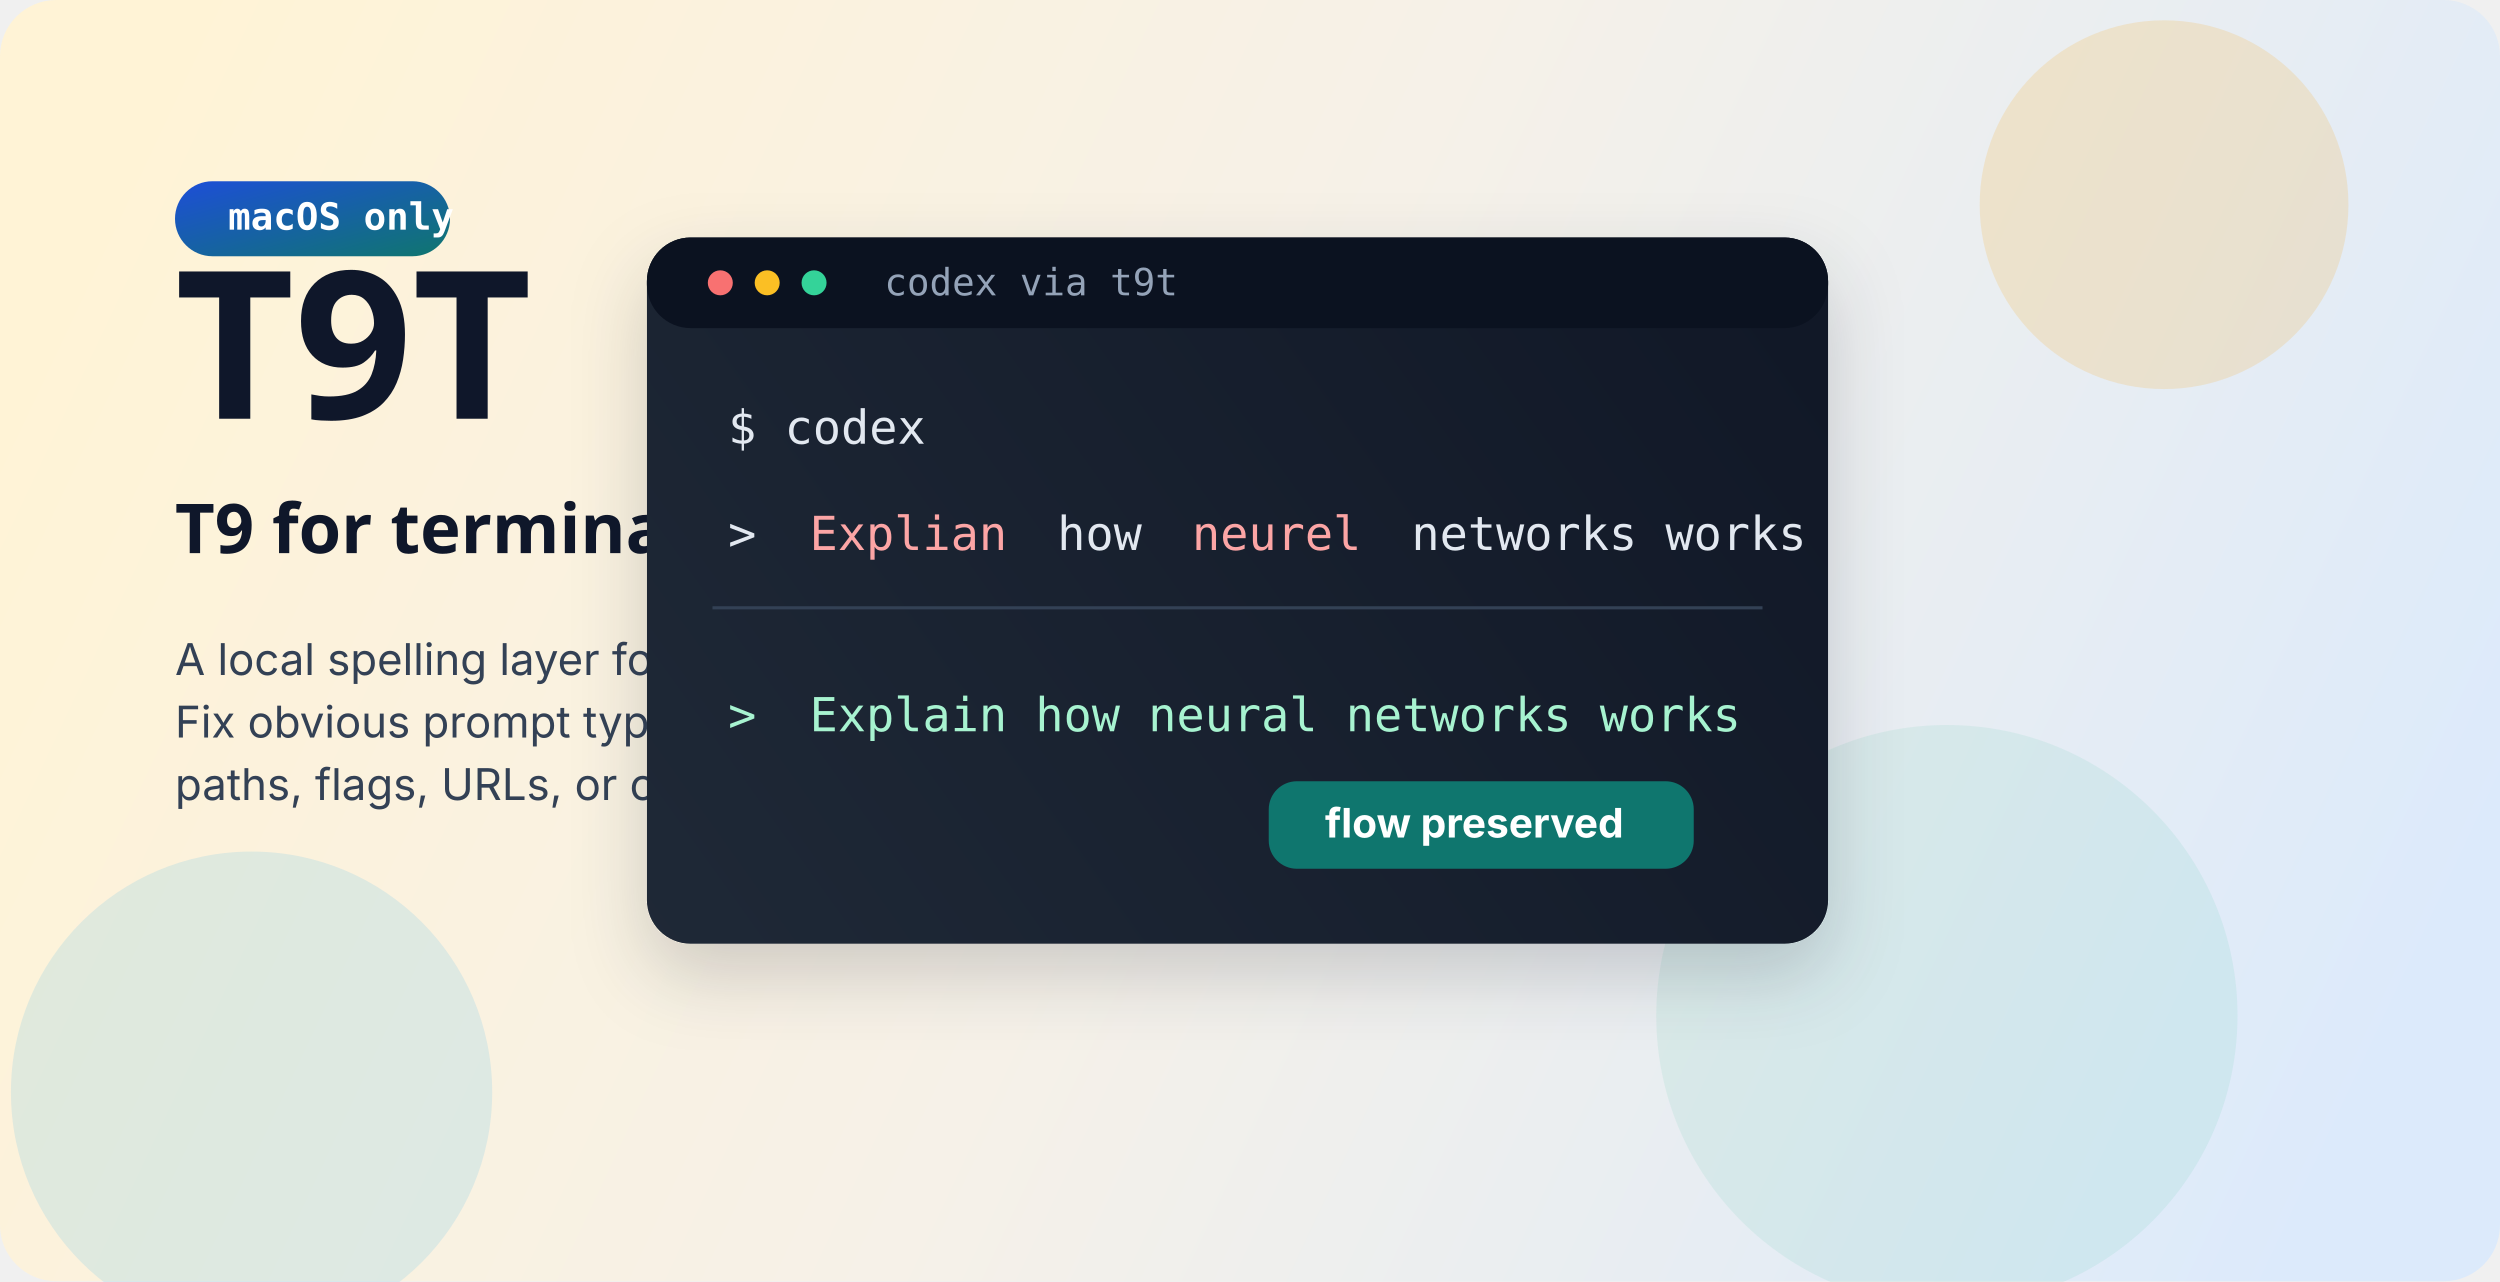
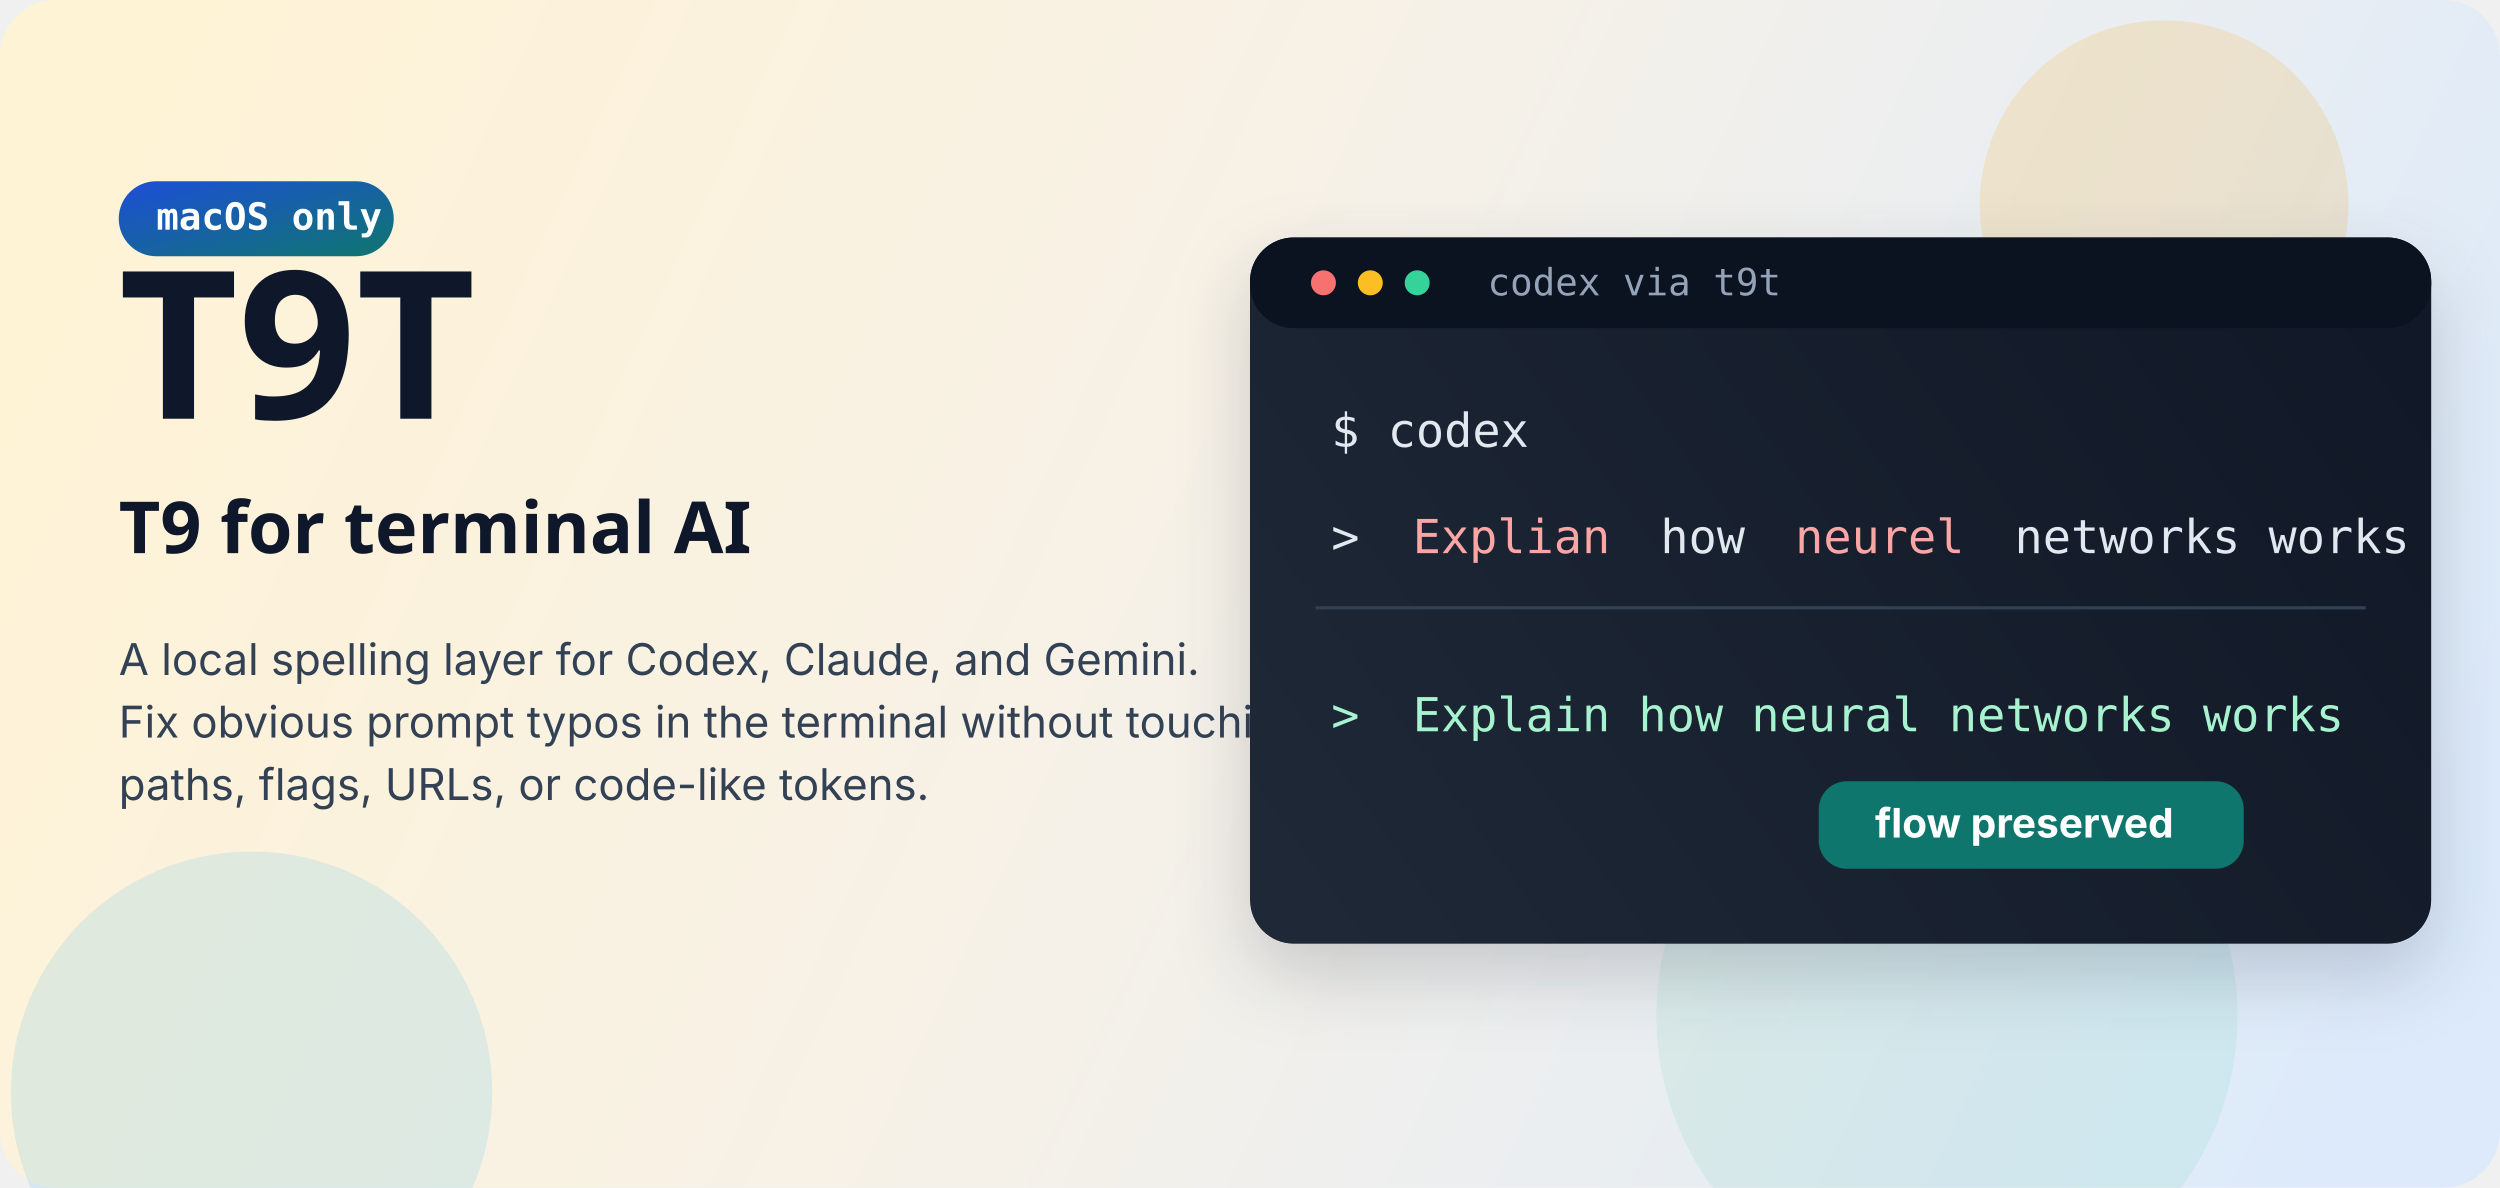
- <svg xmlns="http://www.w3.org/2000/svg" width="1600" height="820" viewBox="0 0 1600 820" fill="none">
+ <svg xmlns="http://www.w3.org/2000/svg" width="1600" height="760" viewBox="0 0 1600 760" fill="none">
  <defs>
    <linearGradient id="bg" x1="86" y1="72" x2="1501" y2="739" gradientUnits="userSpaceOnUse">
      <stop stop-color="#FFF3D6" />
      <stop offset="0.48" stop-color="#F6F1E8" />
      <stop offset="1" stop-color="#DCEAFB" />
    </linearGradient>
-     <linearGradient id="panel" x1="1132" y1="184" x2="449" y2="673" gradientUnits="userSpaceOnUse">
+     <linearGradient id="panel" x1="1518" y1="184" x2="835" y2="673" gradientUnits="userSpaceOnUse">
      <stop stop-color="#111827" />
      <stop offset="1" stop-color="#1F2937" />
    </linearGradient>
    <linearGradient id="chip" x1="0" y1="0" x2="1" y2="1">
      <stop stop-color="#1D4ED8" />
      <stop offset="1" stop-color="#0F766E" />
    </linearGradient>
-     <filter id="shadow" x="366" y="124" width="852" height="548" filterUnits="userSpaceOnUse" color-interpolation-filters="sRGB">
+     <filter id="shadow" x="752" y="124" width="852" height="548" filterUnits="userSpaceOnUse" color-interpolation-filters="sRGB">
      <feFlood flood-opacity="0" result="BackgroundImageFix" />
      <feColorMatrix in="SourceAlpha" type="matrix" values="0 0 0 0 0 0 0 0 0 0 0 0 0 0 0 0 0 0 127 0" result="hardAlpha" />
      <feOffset dy="20" />
      <feGaussianBlur stdDeviation="24" />
      <feComposite in2="hardAlpha" operator="out" />
      <feColorMatrix type="matrix" values="0 0 0 0 0.059 0 0 0 0 0.09 0 0 0 0 0.165 0 0 0 0.18 0" />
      <feBlend mode="normal" in2="BackgroundImageFix" result="effect1_dropShadow_1_2" />
      <feBlend mode="normal" in="SourceGraphic" in2="effect1_dropShadow_1_2" result="shape" />
    </filter>
  </defs>
-   <rect width="1600" height="820" rx="36" fill="url(#bg)" />
+   <rect width="1600" height="760" rx="36" fill="url(#bg)" />
  <circle cx="1385" cy="131" r="118" fill="#F59E0B" fill-opacity="0.16" />
  <circle cx="161" cy="699" r="154" fill="#0EA5E9" fill-opacity="0.12" />
  <circle cx="1246" cy="650" r="186" fill="#10B981" fill-opacity="0.08" />
-   <rect x="112" y="116" width="176" height="48" rx="24" fill="url(#chip)" />
-   <text x="146" y="147" fill="white" font-family="SFMono-Regular, Menlo, Monaco, Consolas, monospace" font-size="24" font-weight="700">macOS only</text>
-   <text x="112" y="268" fill="#0F172A" font-family="ui-rounded, &quot;SF Pro Rounded&quot;, &quot;Avenir Next&quot;, &quot;Trebuchet MS&quot;, sans-serif" font-size="132" font-weight="800">T9T</text>
-   <text x="112" y="354" fill="#0F172A" font-family="ui-rounded, &quot;SF Pro Rounded&quot;, &quot;Avenir Next&quot;, &quot;Trebuchet MS&quot;, sans-serif" font-size="44" font-weight="700">T9 for terminal AI</text>
-   <text x="112" y="432" fill="#334155" font-family="Inter, Arial, sans-serif" font-size="28">
-     <tspan x="112" dy="0">A local spelling layer for Codex, Claude, and Gemini.</tspan>
-     <tspan x="112" dy="40">Fix obvious prompt typos in the terminal without touching</tspan>
-     <tspan x="112" dy="40">paths, flags, URLs, or code-like tokens.</tspan>
+   <rect x="76" y="116" width="176" height="48" rx="24" fill="url(#chip)" />
+   <text x="100" y="147" fill="white" font-family="SFMono-Regular, Menlo, Monaco, Consolas, monospace" font-size="24" font-weight="700">macOS only</text>
+   <text x="76" y="268" fill="#0F172A" font-family="ui-rounded, &quot;SF Pro Rounded&quot;, &quot;Avenir Next&quot;, &quot;Trebuchet MS&quot;, sans-serif" font-size="132" font-weight="800">T9T</text>
+   <text x="76" y="354" fill="#0F172A" font-family="ui-rounded, &quot;SF Pro Rounded&quot;, &quot;Avenir Next&quot;, &quot;Trebuchet MS&quot;, sans-serif" font-size="46" font-weight="700">T9 for terminal AI</text>
+   <text x="76" y="432" fill="#334155" font-family="Inter, Arial, sans-serif" font-size="28">
+     <tspan x="76" dy="0">A local spelling layer for Codex, Claude, and Gemini.</tspan>
+     <tspan x="76" dy="40">Fix obvious prompt typos in the terminal without touching</tspan>
+     <tspan x="76" dy="40">paths, flags, URLs, or code-like tokens.</tspan>
  </text>
  <g filter="url(#shadow)">
-     <rect x="414" y="152" width="756" height="452" rx="28" fill="url(#panel)" />
-     <rect x="414" y="152" width="756" height="58" rx="28" fill="#0B1220" />
-     <circle cx="461" cy="181" r="8" fill="#F87171" />
-     <circle cx="491" cy="181" r="8" fill="#FBBF24" />
-     <circle cx="521" cy="181" r="8" fill="#34D399" />
-     <text x="566" y="189" fill="#94A3B8" font-family="SFMono-Regular, Menlo, Monaco, Consolas, monospace" font-size="24">codex via t9t</text>
-     <text x="466" y="284" fill="#E2E8F0" font-family="SFMono-Regular, Menlo, Monaco, Consolas, monospace" font-size="30">
-       <tspan x="466" dy="0">$ codex</tspan>
-       <tspan x="466" dy="68">&gt;</tspan>
+     <rect x="800" y="152" width="756" height="452" rx="28" fill="url(#panel)" />
+     <rect x="800" y="152" width="756" height="58" rx="28" fill="#0B1220" />
+     <circle cx="847" cy="181" r="8" fill="#F87171" />
+     <circle cx="877" cy="181" r="8" fill="#FBBF24" />
+     <circle cx="907" cy="181" r="8" fill="#34D399" />
+     <text x="952" y="189" fill="#94A3B8" font-family="SFMono-Regular, Menlo, Monaco, Consolas, monospace" font-size="24">codex via t9t</text>
+     <text x="852" y="286" fill="#E2E8F0" font-family="SFMono-Regular, Menlo, Monaco, Consolas, monospace" font-size="30">
+       <tspan x="852" dy="0">$ codex</tspan>
+       <tspan x="852" dy="68">&gt;</tspan>
      <tspan dx="16" fill="#FCA5A5">Explian</tspan>
      <tspan dx="14" fill="#E2E8F0">how</tspan>
      <tspan dx="14" fill="#FCA5A5">neurel</tspan>
      <tspan dx="14" fill="#E2E8F0">networks works</tspan>
    </text>
-     <rect x="456" y="388" width="672" height="2" fill="#334155" />
-     <text x="466" y="468" fill="#A7F3D0" font-family="SFMono-Regular, Menlo, Monaco, Consolas, monospace" font-size="30">
-       <tspan x="466" dy="0">&gt;</tspan>
+     <rect x="842" y="388" width="672" height="2" fill="#334155" />
+     <text x="852" y="468" fill="#A7F3D0" font-family="SFMono-Regular, Menlo, Monaco, Consolas, monospace" font-size="30">
+       <tspan x="852" dy="0">&gt;</tspan>
      <tspan dx="16">Explain how neural networks works</tspan>
    </text>
-     <rect x="812" y="500" width="272" height="56" rx="18" fill="#0F766E" />
-     <text x="848" y="536" fill="white" font-family="Inter, Arial, sans-serif" font-size="26" font-weight="700">flow preserved</text>
+     <rect x="1164" y="500" width="272" height="56" rx="18" fill="#0F766E" />
+     <text x="1200" y="536" fill="white" font-family="Inter, Arial, sans-serif" font-size="26" font-weight="700">flow preserved</text>
  </g>
</svg>
